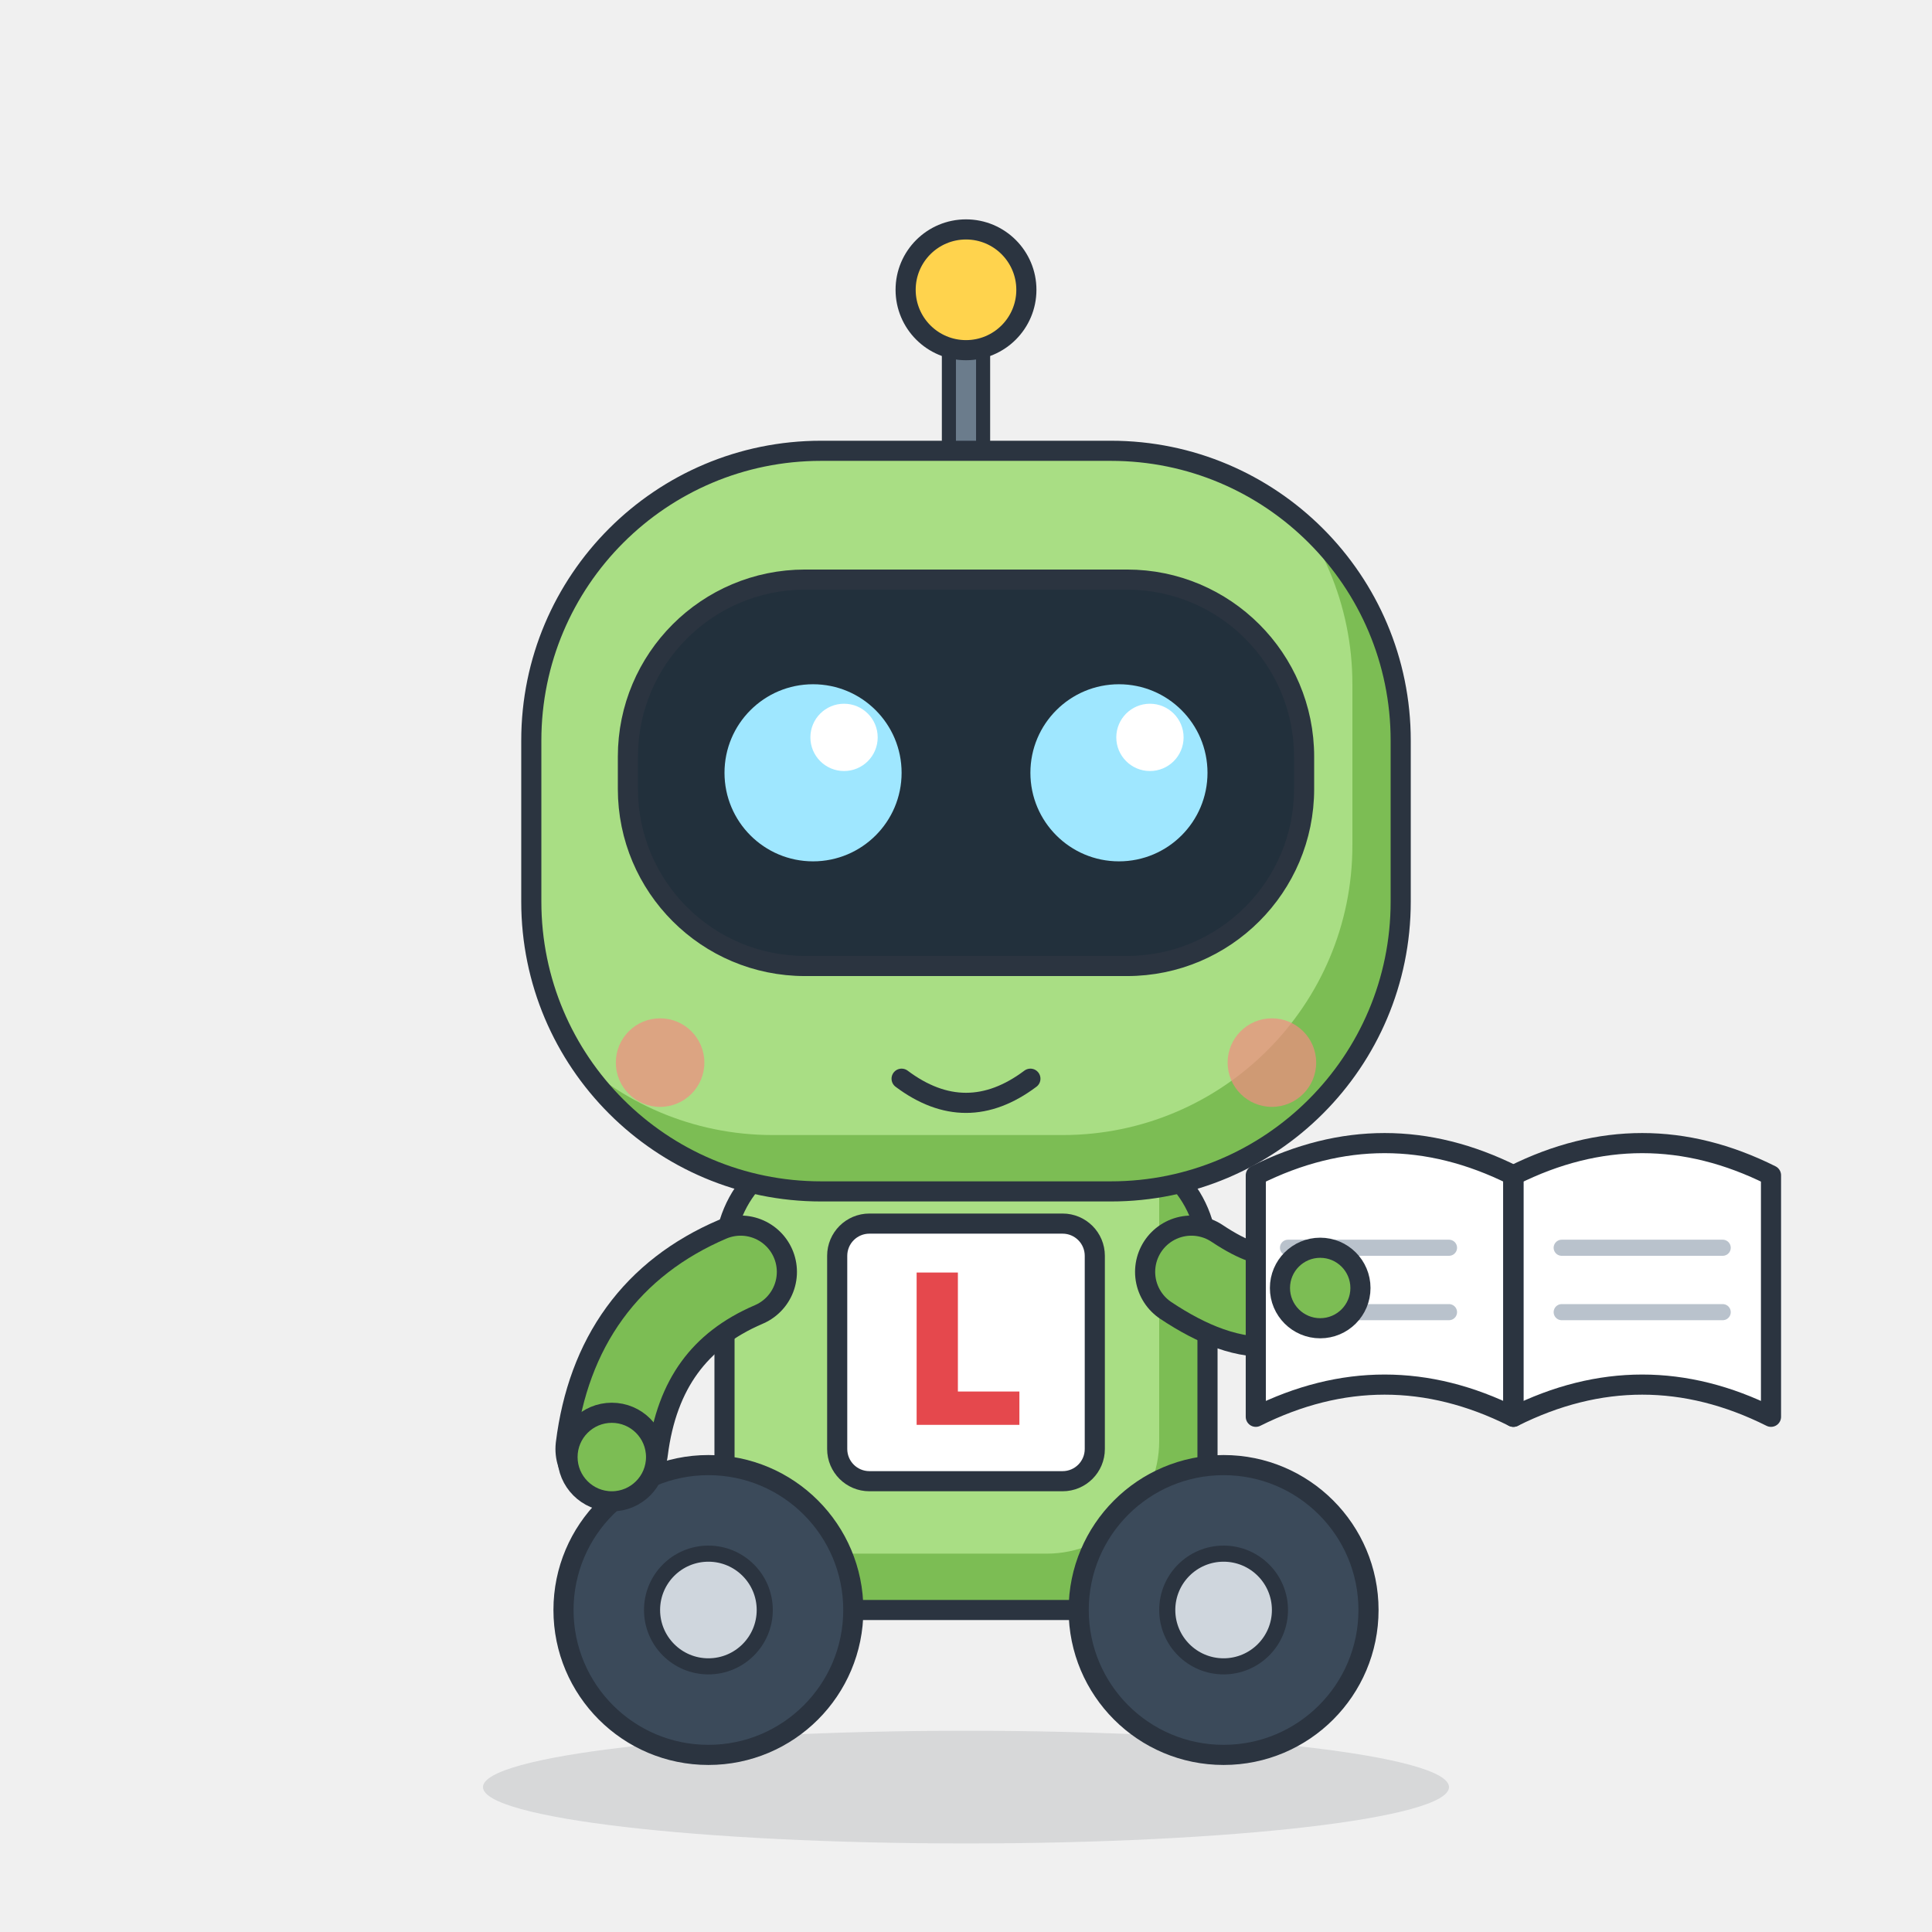
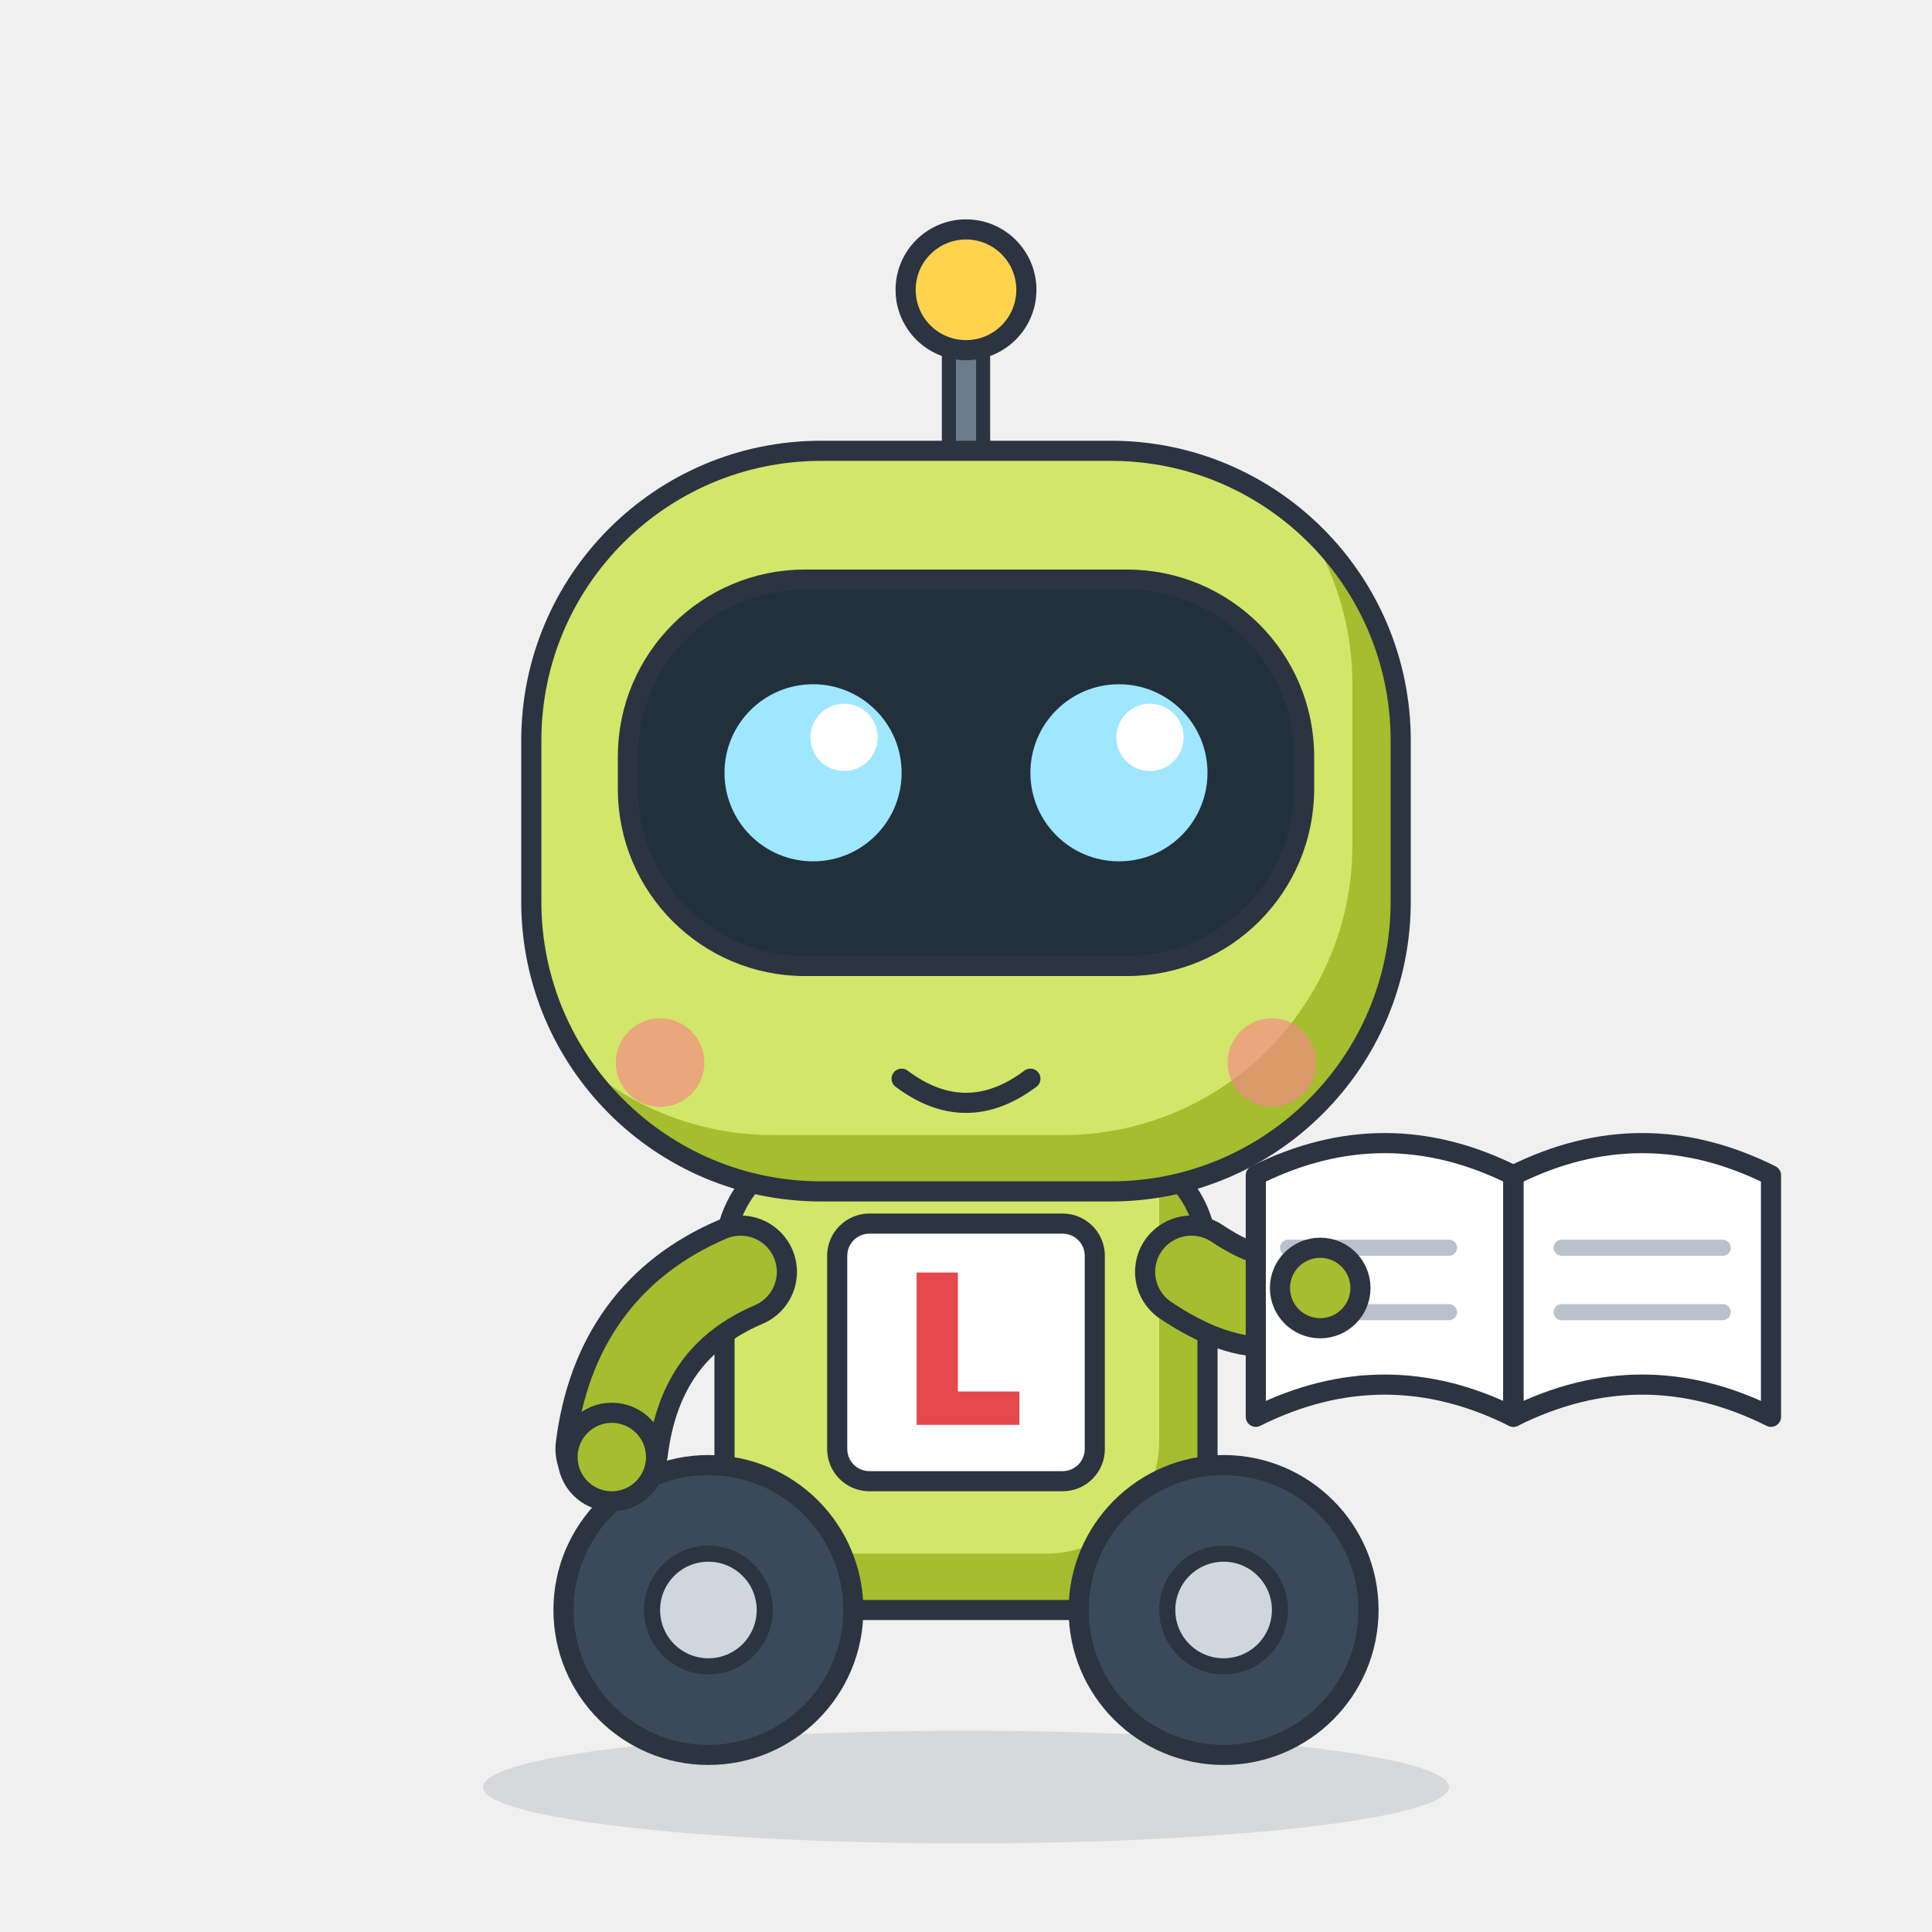
<svg xmlns="http://www.w3.org/2000/svg" viewBox="0 0 240 240" width="240" height="240">
  <g id="bruno">
    <ellipse cx="120" cy="222" rx="60" ry="7" fill="#2b3440" opacity=".13" />
    <clipPath id="c1">
      <rect x="90" y="142" width="60" height="58" rx="14" />
    </clipPath>
-     <rect x="90" y="142" width="60" height="58" rx="14" fill="#7cbd54" />
+     <rect x="90" y="142" width="60" height="58" rx="14" fill="#a5bd2e" />
    <g clip-path="url(#c1)">
      <g transform="translate(-6 -7)">
-         <rect x="90" y="142" width="60" height="58" rx="14" fill="#a9de84" />
+         <rect x="90" y="142" width="60" height="58" rx="14" fill="#d2e66a" />
      </g>
    </g>
    <rect x="90" y="142" width="60" height="58" rx="14" fill="none" stroke="#2b3440" stroke-width="2.5" stroke-linejoin="round" />
    <rect x="104" y="152" width="32" height="32" rx="4" fill="#fff" stroke="#2b3440" stroke-width="2.5" stroke-linejoin="round" stroke-linecap="round" />
    <text x="120" y="177" text-anchor="middle" font-family="Inter,Arial,sans-serif" font-weight="900" font-size="26" fill="#e5484d">L</text>
    <circle cx="88" cy="200" r="18" fill="#3b4a5a" stroke="#2b3440" stroke-width="2.5" stroke-linejoin="round" stroke-linecap="round" />
    <circle cx="88" cy="200" r="7" fill="#cfd6dd" stroke="#2b3440" stroke-width="2" stroke-linejoin="round" stroke-linecap="round" />
    <circle cx="152" cy="200" r="18" fill="#3b4a5a" stroke="#2b3440" stroke-width="2.5" stroke-linejoin="round" stroke-linecap="round" />
    <circle cx="152" cy="200" r="7" fill="#cfd6dd" stroke="#2b3440" stroke-width="2" stroke-linejoin="round" stroke-linecap="round" />
    <path d="M92 158 Q78 164 76 180" fill="none" stroke="#2b3440" stroke-width="14" stroke-linecap="round" stroke-linejoin="round" />
-     <path d="M92 158 Q78 164 76 180" fill="none" stroke="#7cbd54" stroke-width="9" stroke-linecap="round" stroke-linejoin="round" />
-     <circle cx="76" cy="181" r="5.5" fill="#7cbd54" stroke="#2b3440" stroke-width="2.5" stroke-linejoin="round" stroke-linecap="round" />
+     <path d="M92 158 Q78 164 76 180" fill="none" stroke="#a5bd2e" stroke-width="9" stroke-linecap="round" stroke-linejoin="round" />
+     <circle cx="76" cy="181" r="5.5" fill="#a5bd2e" stroke="#2b3440" stroke-width="2.5" stroke-linejoin="round" stroke-linecap="round" />
    <path d="M148 158 Q160 166 164 156" fill="none" stroke="#2b3440" stroke-width="14" stroke-linecap="round" stroke-linejoin="round" />
-     <path d="M148 158 Q160 166 164 156" fill="none" stroke="#7cbd54" stroke-width="9" stroke-linecap="round" stroke-linejoin="round" />
+     <path d="M148 158 Q160 166 164 156" fill="none" stroke="#a5bd2e" stroke-width="9" stroke-linecap="round" stroke-linejoin="round" />
    <path d="M156 146 Q172 138 188 146 V176 Q172 168 156 176z" fill="#fff" stroke="#2b3440" stroke-width="2.5" stroke-linejoin="round" stroke-linecap="round" />
    <path d="M188 146 Q204 138 220 146 V176 Q204 168 188 176z" fill="#fff" stroke="#2b3440" stroke-width="2.5" stroke-linejoin="round" stroke-linecap="round" />
    <line x1="188" y1="146" x2="188" y2="176" stroke="#2b3440" stroke-width="2.5" />
    <path d="M194 155 h20 M160 155 h20" stroke="#b9c2cc" stroke-width="2" stroke-linecap="round" />
    <path d="M194 163 h20 M160 163 h20" stroke="#b9c2cc" stroke-width="2" stroke-linecap="round" />
-     <circle cx="164" cy="160" r="5" fill="#7cbd54" stroke="#2b3440" stroke-width="2.5" stroke-linejoin="round" stroke-linecap="round" />
+     <circle cx="164" cy="160" r="5" fill="#a5bd2e" stroke="#2b3440" stroke-width="2.5" stroke-linejoin="round" stroke-linecap="round" />
    <line x1="120" y1="58" x2="120" y2="42" stroke="#2b3440" stroke-width="6" stroke-linecap="round" />
    <line x1="120" y1="58" x2="120" y2="42" stroke="#6b7c8c" stroke-width="2.5" stroke-linecap="round" />
    <circle cx="120" cy="36" r="7.5" fill="#ffd34d" stroke="#2b3440" stroke-width="2.5" stroke-linejoin="round" stroke-linecap="round" />
    <clipPath id="c2">
      <rect x="66" y="56" width="108" height="92" rx="36" />
    </clipPath>
-     <rect x="66" y="56" width="108" height="92" rx="36" fill="#7cbd54" />
+     <rect x="66" y="56" width="108" height="92" rx="36" fill="#a5bd2e" />
    <g clip-path="url(#c2)">
      <g transform="translate(-6 -7)">
-         <rect x="66" y="56" width="108" height="92" rx="36" fill="#a9de84" />
+         <rect x="66" y="56" width="108" height="92" rx="36" fill="#d2e66a" />
      </g>
    </g>
    <rect x="66" y="56" width="108" height="92" rx="36" fill="none" stroke="#2b3440" stroke-width="2.5" stroke-linejoin="round" />
    <rect x="78" y="72" width="84" height="48" rx="22" fill="#22303C" stroke="#2b3440" stroke-width="2.5" />
    <circle cx="101.0" cy="96.0" r="11" fill="#9fe7ff" />
    <circle cx="104.85" cy="91.6" r="4.18" fill="#fff" />
    <circle cx="139.0" cy="96.0" r="11" fill="#9fe7ff" />
    <circle cx="142.85" cy="91.6" r="4.18" fill="#fff" />
    <circle cx="82" cy="132" r="5.5" fill="#F28B82" opacity=".7" />
    <circle cx="158" cy="132" r="5.5" fill="#F28B82" opacity=".7" />
    <path d="M112 134 q8 6 16 0" fill="none" stroke="#2b3440" stroke-width="2.5" stroke-linecap="round" />
  </g>
</svg>
